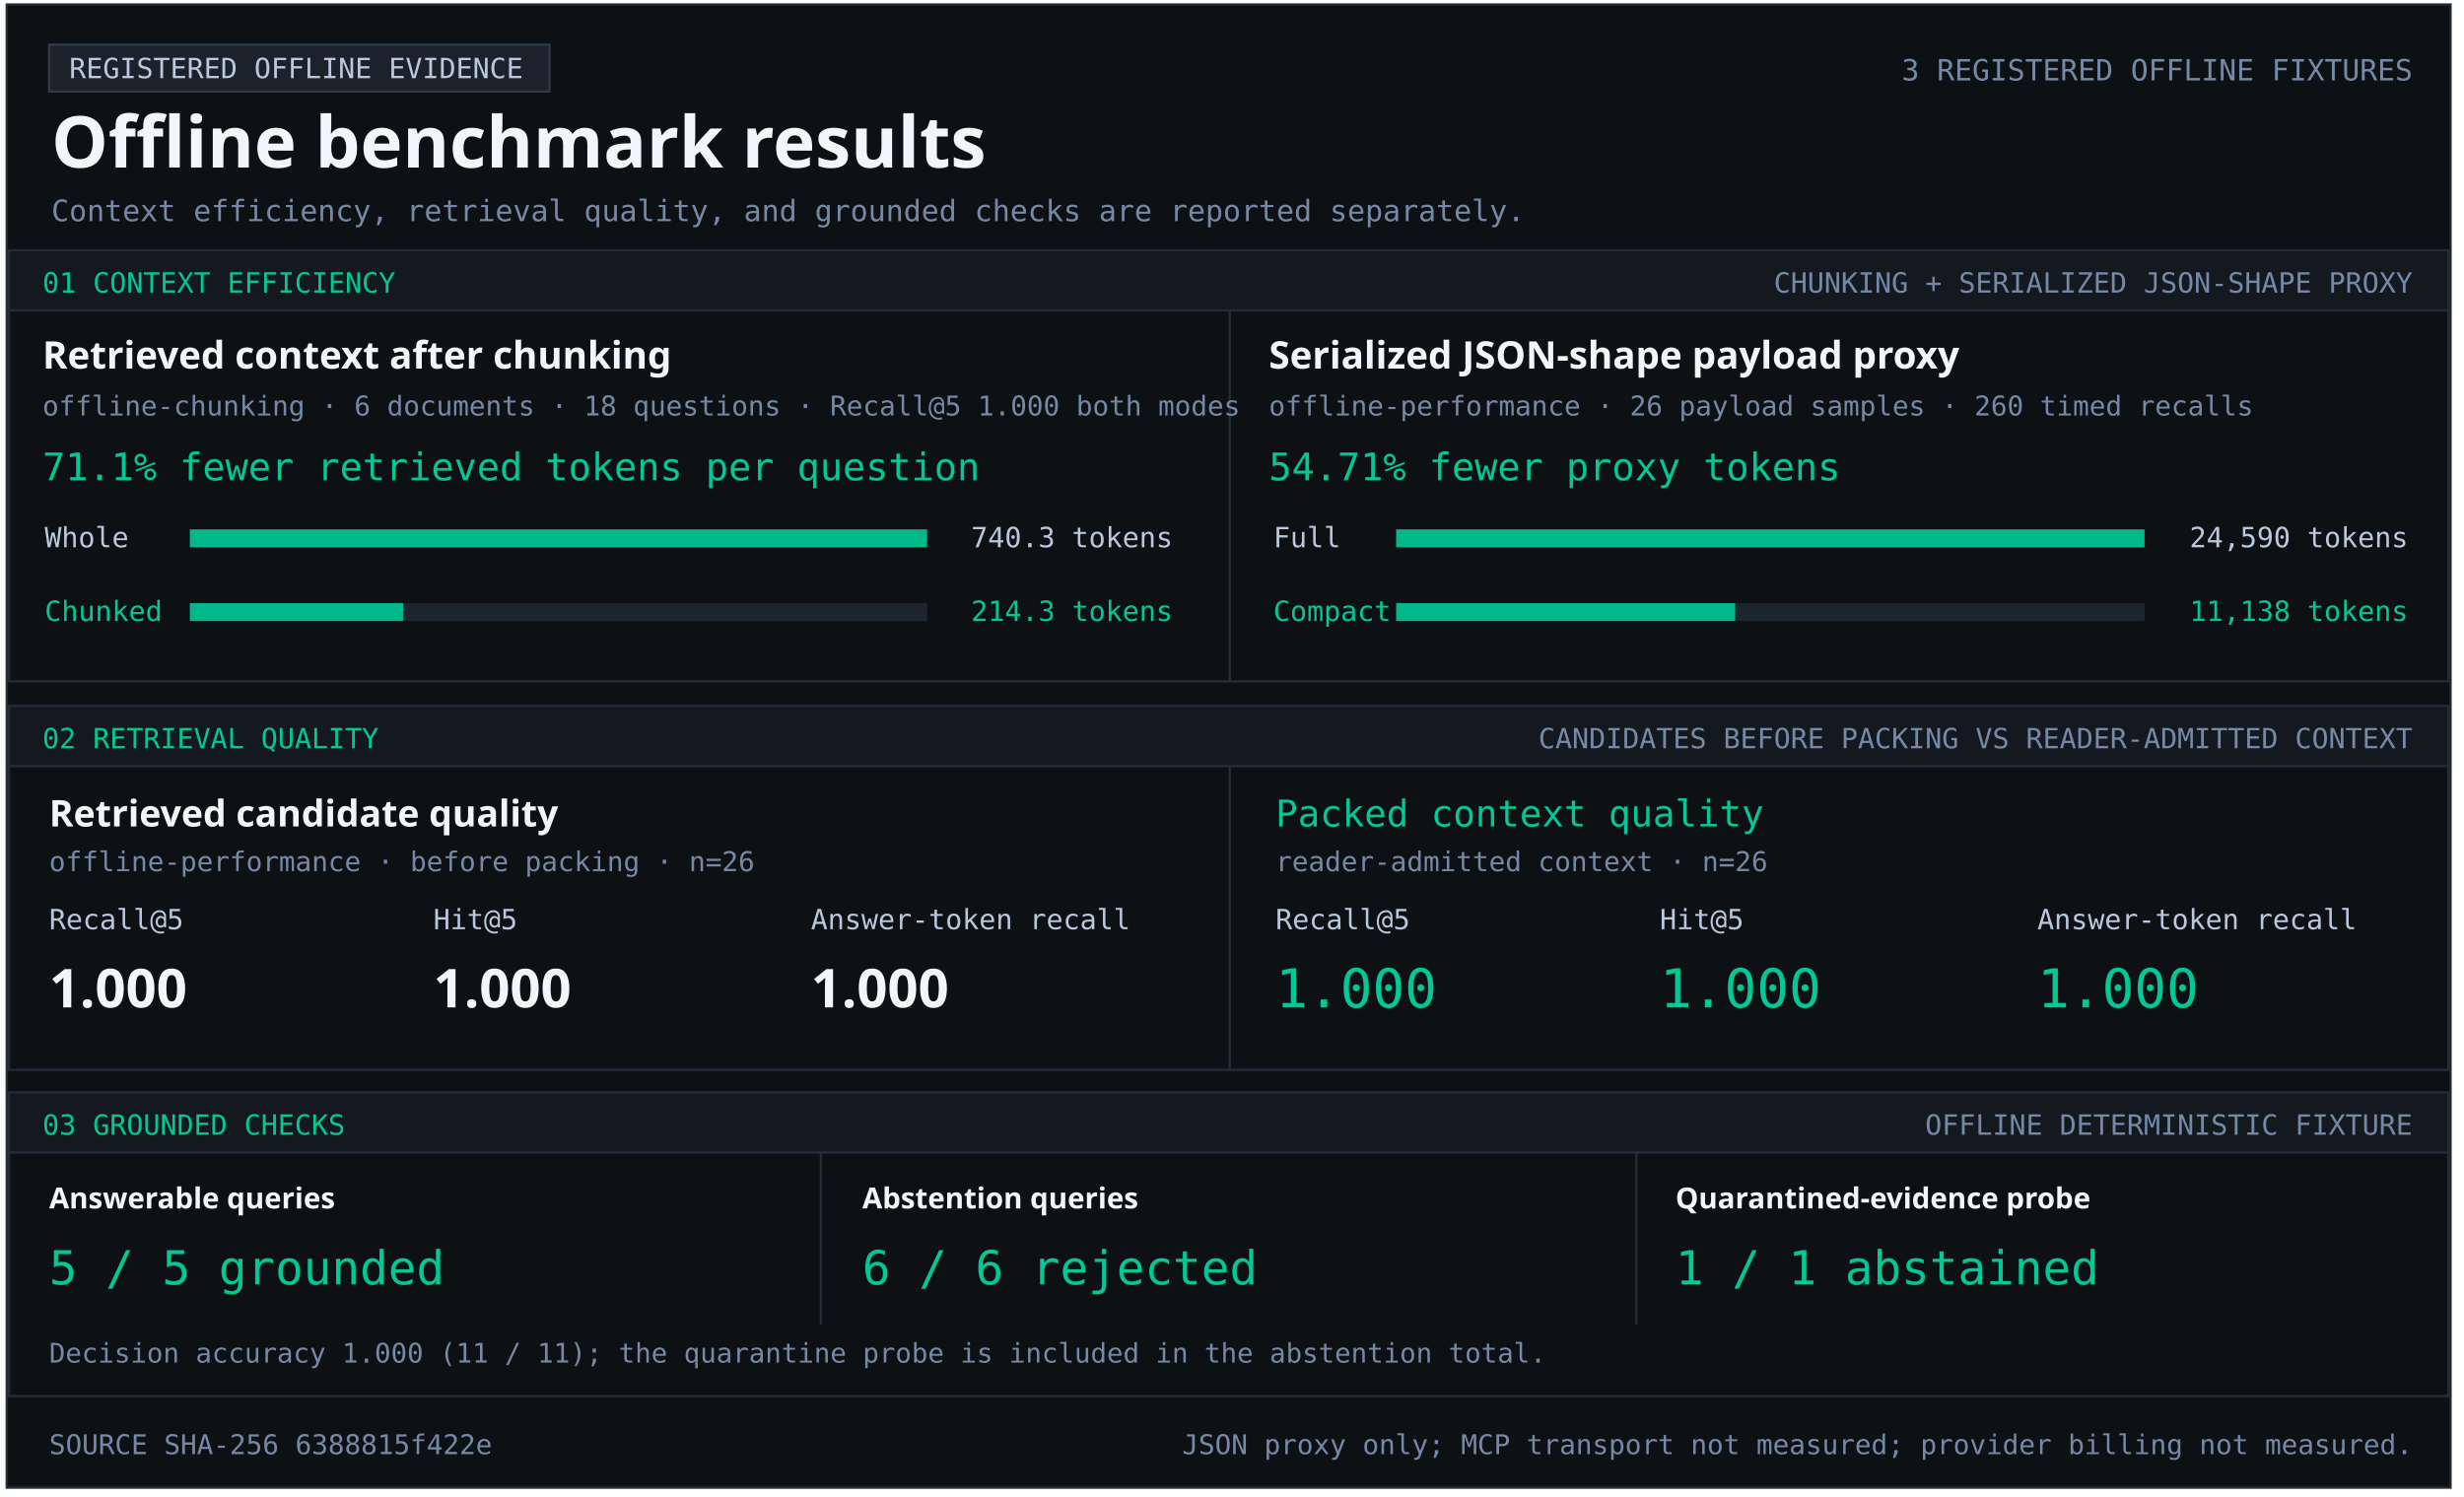
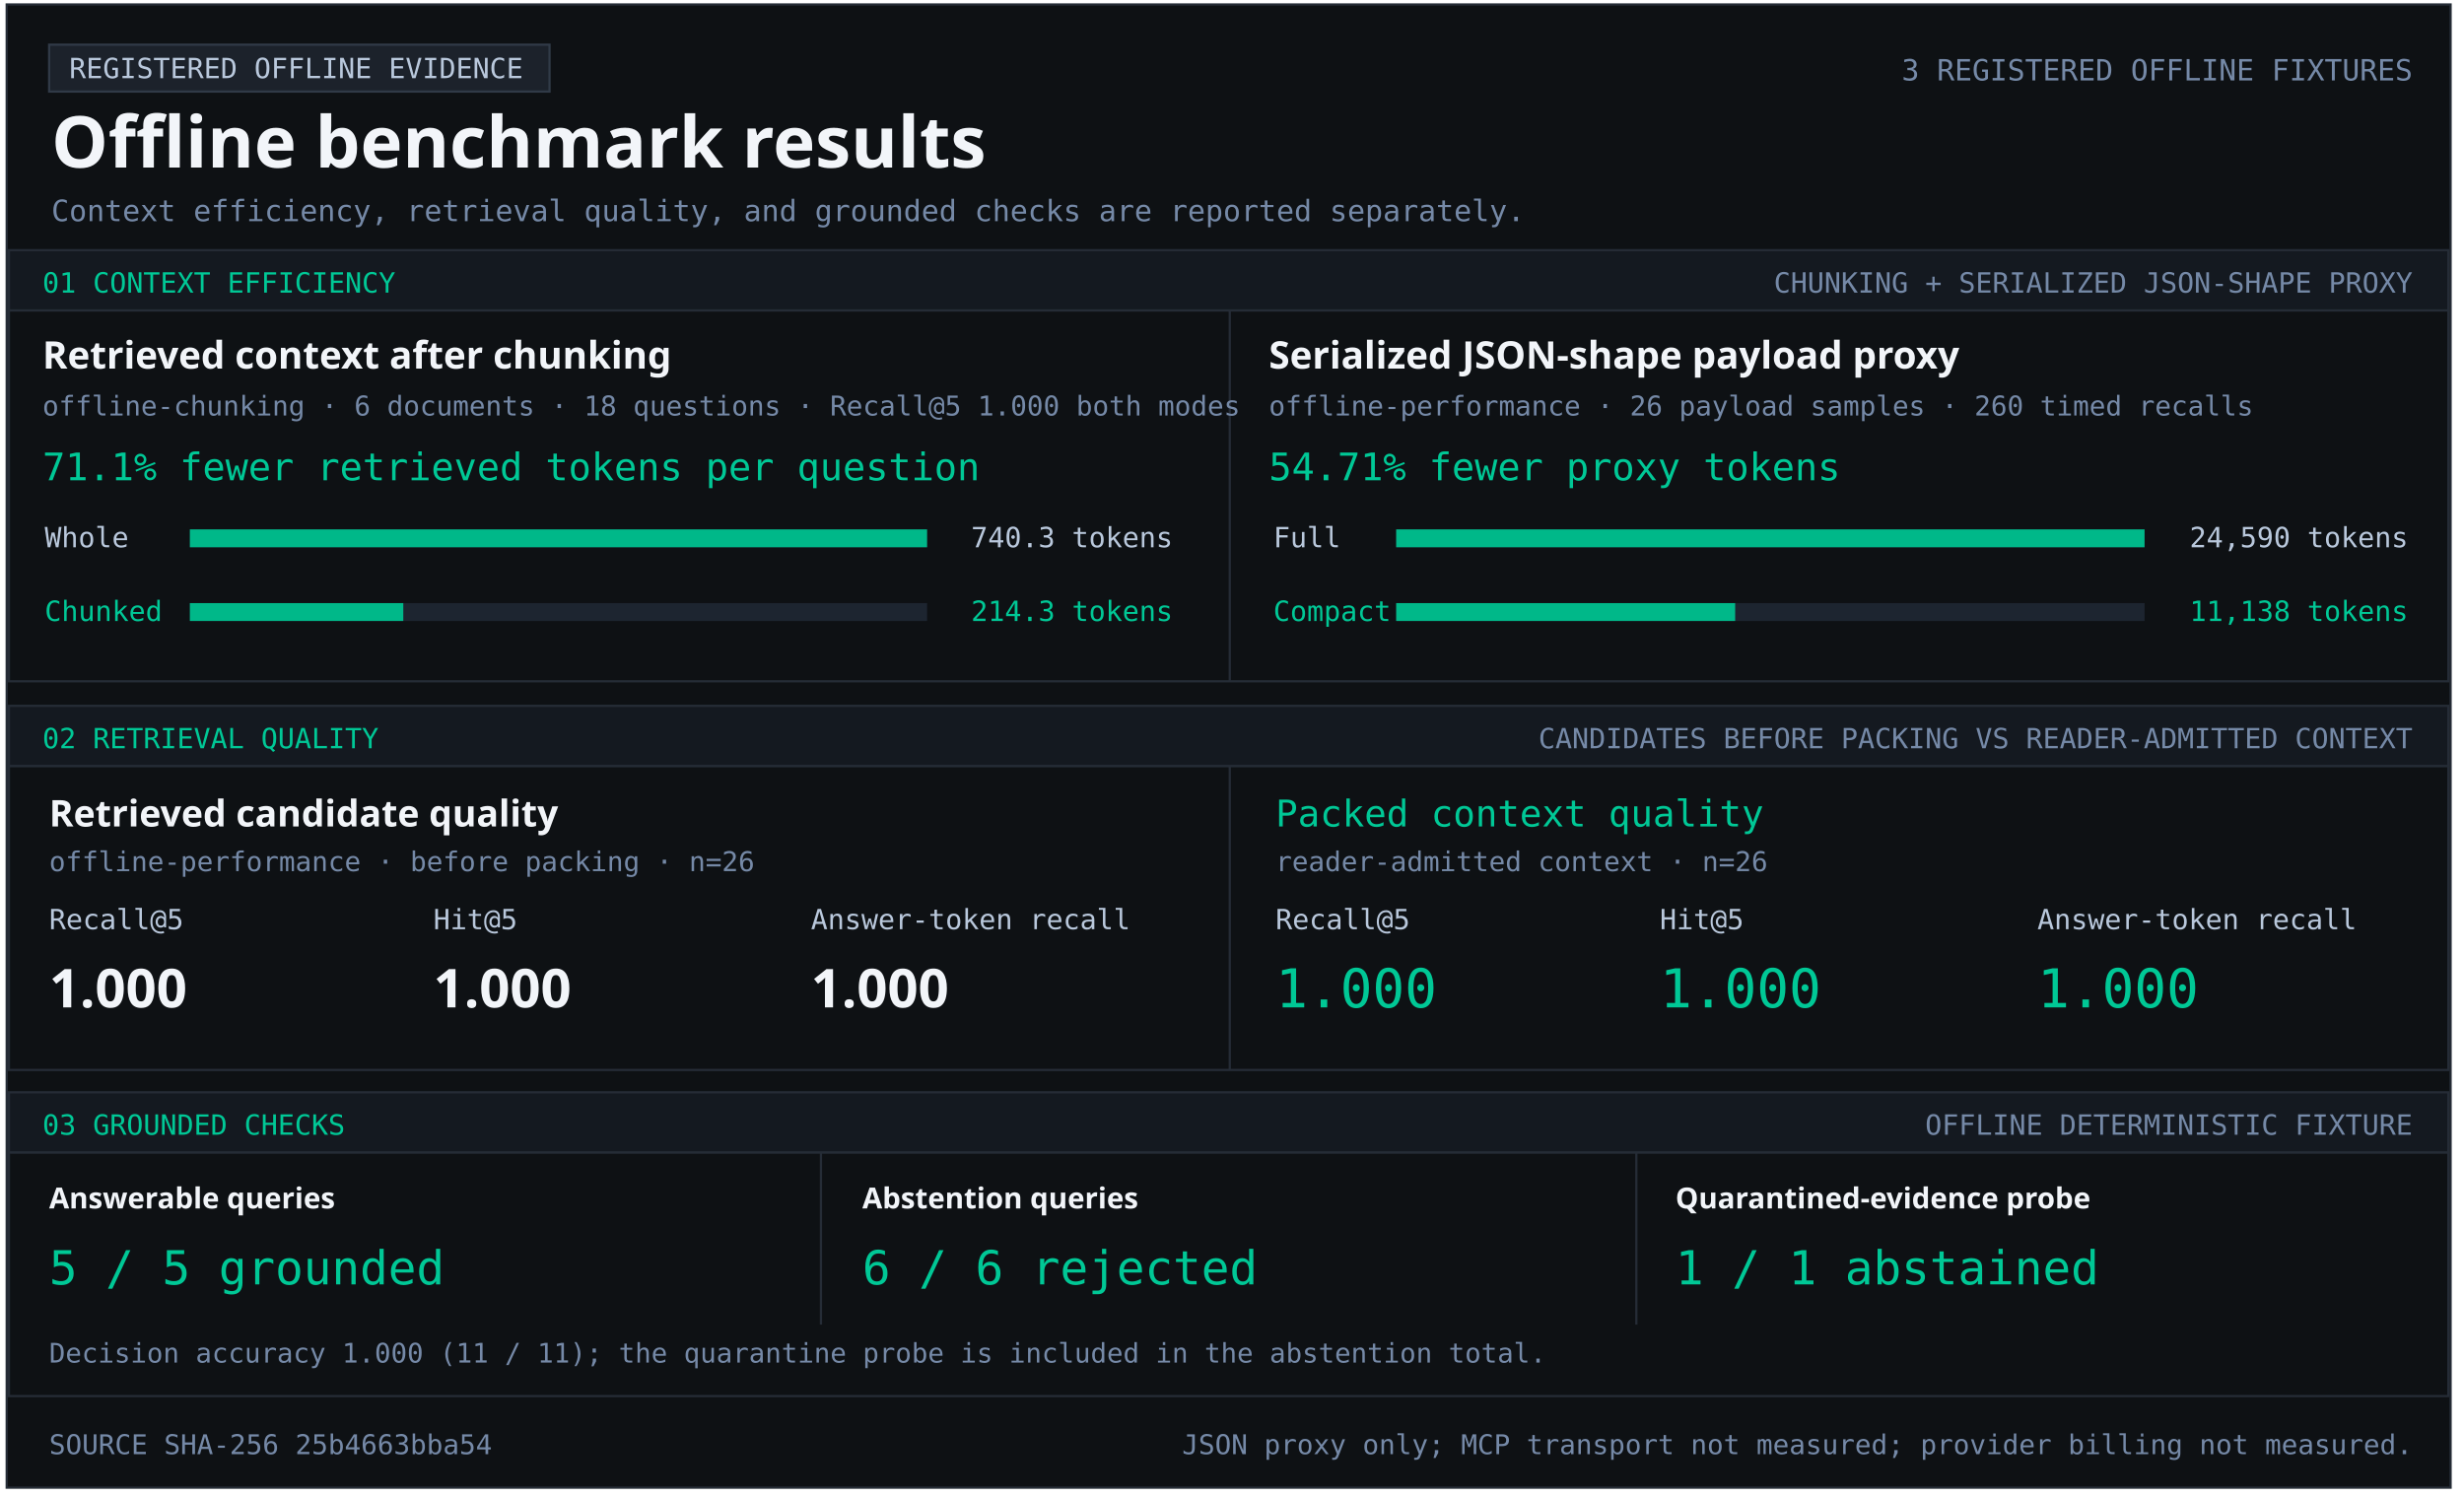
<svg xmlns="http://www.w3.org/2000/svg" width="1103" height="670" viewBox="0 0 1103 670" role="img" aria-labelledby="title desc">
  <style>text{font-family:Consolas,monospace;fill:#b9c8dc} .heading{font-family:Segoe UI,sans-serif;font-weight:700;fill:#f2f5f9} .green{fill:#00c896}.muted{fill:#7589a7}</style>
  <rect x="3" y="2" width="1094" height="664" fill="#0e1114" stroke="#252c36" />
  <rect x="22" y="20" width="224" height="21" fill="#1c222b" stroke="#303a47" />
  <text x="31" y="35" font-size="12.5" text-anchor="start">REGISTERED OFFLINE EVIDENCE</text>
  <text x="23" y="75" font-size="32" class="heading" text-anchor="start">Offline benchmark results</text>
  <text x="1080" y="36" font-size="13.1" class="muted" text-anchor="end">3 REGISTERED OFFLINE FIXTURES</text>
  <text x="23" y="99" font-size="13.2" class="muted" text-anchor="start">Context efficiency, retrieval quality, and grounded checks are reported separately.</text>
  <rect x="4" y="112" width="1092" height="27" fill="#141920" stroke="#252c36" />
  <text x="19" y="131" font-size="12.5" class="green" text-anchor="start">01  CONTEXT EFFICIENCY</text>
  <text x="1080" y="131" font-size="12.5" class="muted" text-anchor="end">CHUNKING + SERIALIZED JSON-SHAPE PROXY</text>
  <rect x="4" y="139" width="1092" height="166" fill="#0e1114" stroke="#252c36" />
  <rect x="550" y="139" width="1" height="166" fill="#252c36" />
  <text x="19" y="165" font-size="17" class="heading" text-anchor="start">Retrieved context after chunking</text>
  <text x="19" y="186" font-size="12.2" class="muted" text-anchor="start">offline-chunking · 6 documents · 18 questions · Recall@5 1.000 both modes</text>
  <text x="19" y="215" font-size="17" class="green" text-anchor="start">71.1% fewer retrieved tokens per question</text>
  <text x="20" y="245" font-size="12.5" text-anchor="start">Whole</text>
  <rect x="85" y="237" width="330" height="8" fill="#1d2530" />
  <rect x="85" y="237" width="330.00" height="8" fill="#00b889" />
  <text x="525" y="245" font-size="12.5" text-anchor="end">740.3 tokens</text>
  <text x="20" y="278" font-size="12.5" class="green" text-anchor="start">Chunked</text>
  <rect x="85" y="270" width="330" height="8" fill="#1d2530" />
  <rect x="85" y="270" width="95.53" height="8" fill="#00b889" />
  <text x="525" y="278" font-size="12.5" class="green" text-anchor="end">214.3 tokens</text>
  <text x="568" y="165" font-size="17" class="heading" text-anchor="start">Serialized JSON-shape payload proxy</text>
  <text x="568" y="186" font-size="12.2" class="muted" text-anchor="start">offline-performance · 26 payload samples · 260 timed recalls</text>
  <text x="568" y="215" font-size="17" class="green" text-anchor="start">54.71% fewer proxy tokens</text>
  <text x="570" y="245" font-size="12.5" text-anchor="start">Full</text>
  <rect x="625" y="237" width="335" height="8" fill="#1d2530" />
  <rect x="625" y="237" width="335.00" height="8" fill="#00b889" />
  <text x="1078" y="245" font-size="12.5" text-anchor="end">24,590 tokens</text>
  <text x="570" y="278" font-size="12.5" class="green" text-anchor="start">Compact</text>
  <rect x="625" y="270" width="335" height="8" fill="#1d2530" />
  <rect x="625" y="270" width="151.74" height="8" fill="#00b889" />
  <text x="1078" y="278" font-size="12.5" class="green" text-anchor="end">11,138 tokens</text>
  <rect x="4" y="316" width="1092" height="27" fill="#141920" stroke="#252c36" />
  <text x="19" y="335" font-size="12.5" class="green" text-anchor="start">02  RETRIEVAL QUALITY</text>
  <text x="1080" y="335" font-size="12.5" class="muted" text-anchor="end">CANDIDATES BEFORE PACKING VS READER-ADMITTED CONTEXT</text>
  <rect x="4" y="343" width="1092" height="136" fill="#0e1114" stroke="#252c36" />
  <rect x="550" y="343" width="1" height="136" fill="#252c36" />
  <text x="22" y="370" font-size="16.5" class="heading" text-anchor="start">Retrieved candidate quality</text>
  <text x="22" y="390" font-size="12.2" class="muted" text-anchor="start">offline-performance · before packing · n=26</text>
  <text x="22" y="416" font-size="12.5" text-anchor="start">Recall@5</text>
  <text x="194" y="416" font-size="12.5" text-anchor="start">Hit@5</text>
  <text x="363" y="416" font-size="12.5" text-anchor="start">Answer-token recall</text>
  <text x="22" y="451" font-size="24" class="heading" text-anchor="start">1.000</text>
  <text x="194" y="451" font-size="24" class="heading" text-anchor="start">1.000</text>
  <text x="363" y="451" font-size="24" class="heading" text-anchor="start">1.000</text>
  <text x="571" y="370" font-size="16.5" class="green" text-anchor="start">Packed context quality</text>
  <text x="571" y="390" font-size="12.2" class="muted" text-anchor="start">reader-admitted context · n=26</text>
  <text x="571" y="416" font-size="12.5" text-anchor="start">Recall@5</text>
  <text x="743" y="416" font-size="12.5" text-anchor="start">Hit@5</text>
  <text x="912" y="416" font-size="12.5" text-anchor="start">Answer-token recall</text>
  <text x="571" y="451" font-size="24" class="green" text-anchor="start">1.000</text>
  <text x="743" y="451" font-size="24" class="green" text-anchor="start">1.000</text>
  <text x="912" y="451" font-size="24" class="green" text-anchor="start">1.000</text>
  <rect x="4" y="489" width="1092" height="27" fill="#141920" stroke="#252c36" />
  <text x="19" y="508" font-size="12.5" class="green" text-anchor="start">03  GROUNDED CHECKS</text>
  <text x="1080" y="508" font-size="12.5" class="muted" text-anchor="end">OFFLINE DETERMINISTIC FIXTURE</text>
  <rect x="4" y="516" width="1092" height="109" fill="#0e1114" stroke="#252c36" />
  <rect x="367" y="516" width="1" height="77" fill="#252c36" />
  <rect x="732" y="516" width="1" height="77" fill="#252c36" />
  <text x="22" y="541" font-size="13" class="heading" text-anchor="start">Answerable queries</text>
  <text x="22" y="575" font-size="21" class="green" text-anchor="start">5 / 5 grounded</text>
  <text x="386" y="541" font-size="13" class="heading" text-anchor="start">Abstention queries</text>
  <text x="386" y="575" font-size="21" class="green" text-anchor="start">6 / 6 rejected</text>
  <text x="750" y="541" font-size="13" class="heading" text-anchor="start">Quarantined-evidence probe</text>
  <text x="750" y="575" font-size="21" class="green" text-anchor="start">1 / 1 abstained</text>
  <text x="22" y="610" font-size="12.1" class="muted" text-anchor="start">Decision accuracy 1.000 (11 / 11); the quarantine probe is included in the abstention total.</text>
-   <text x="22" y="651" font-size="12.2" class="muted" text-anchor="start">SOURCE SHA-256  6388815f422e</text>
+   <text x="22" y="651" font-size="12.2" class="muted" text-anchor="start">SOURCE SHA-256  25b4663bba54</text>
  <text x="1080" y="651" font-size="12.2" class="muted" text-anchor="end">JSON proxy only; MCP transport not measured; provider billing not measured.</text>
</svg>
